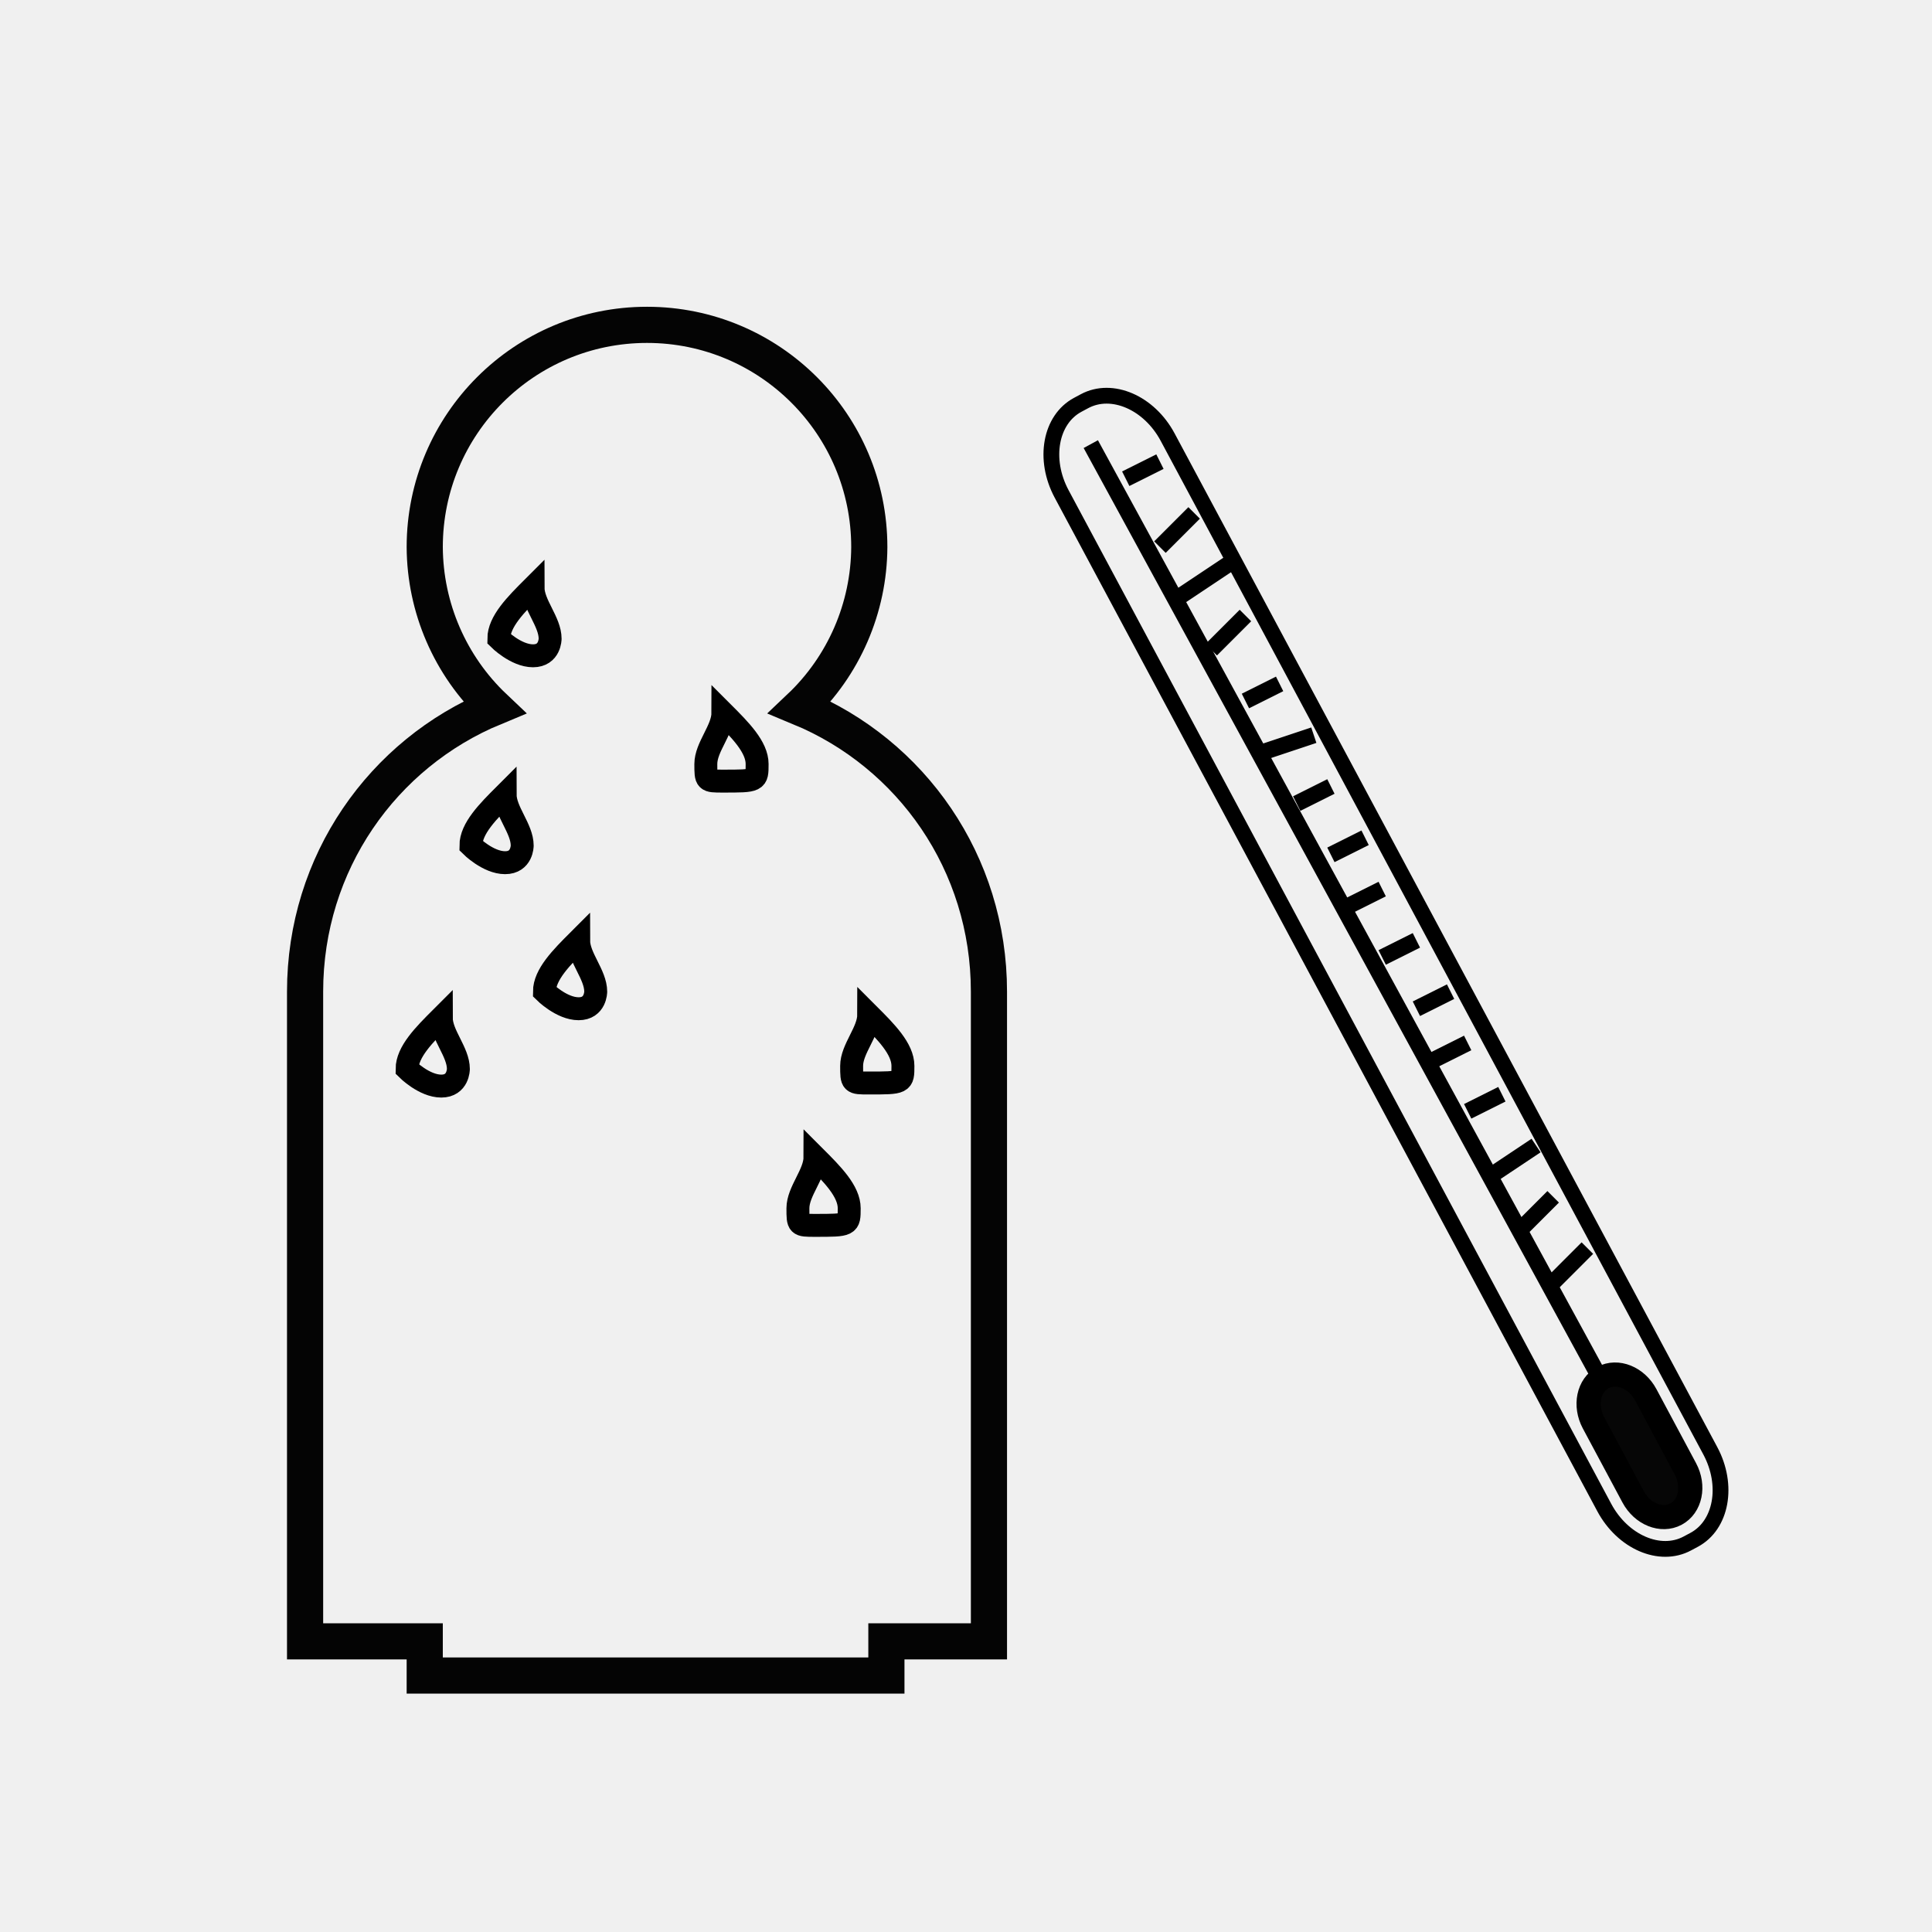
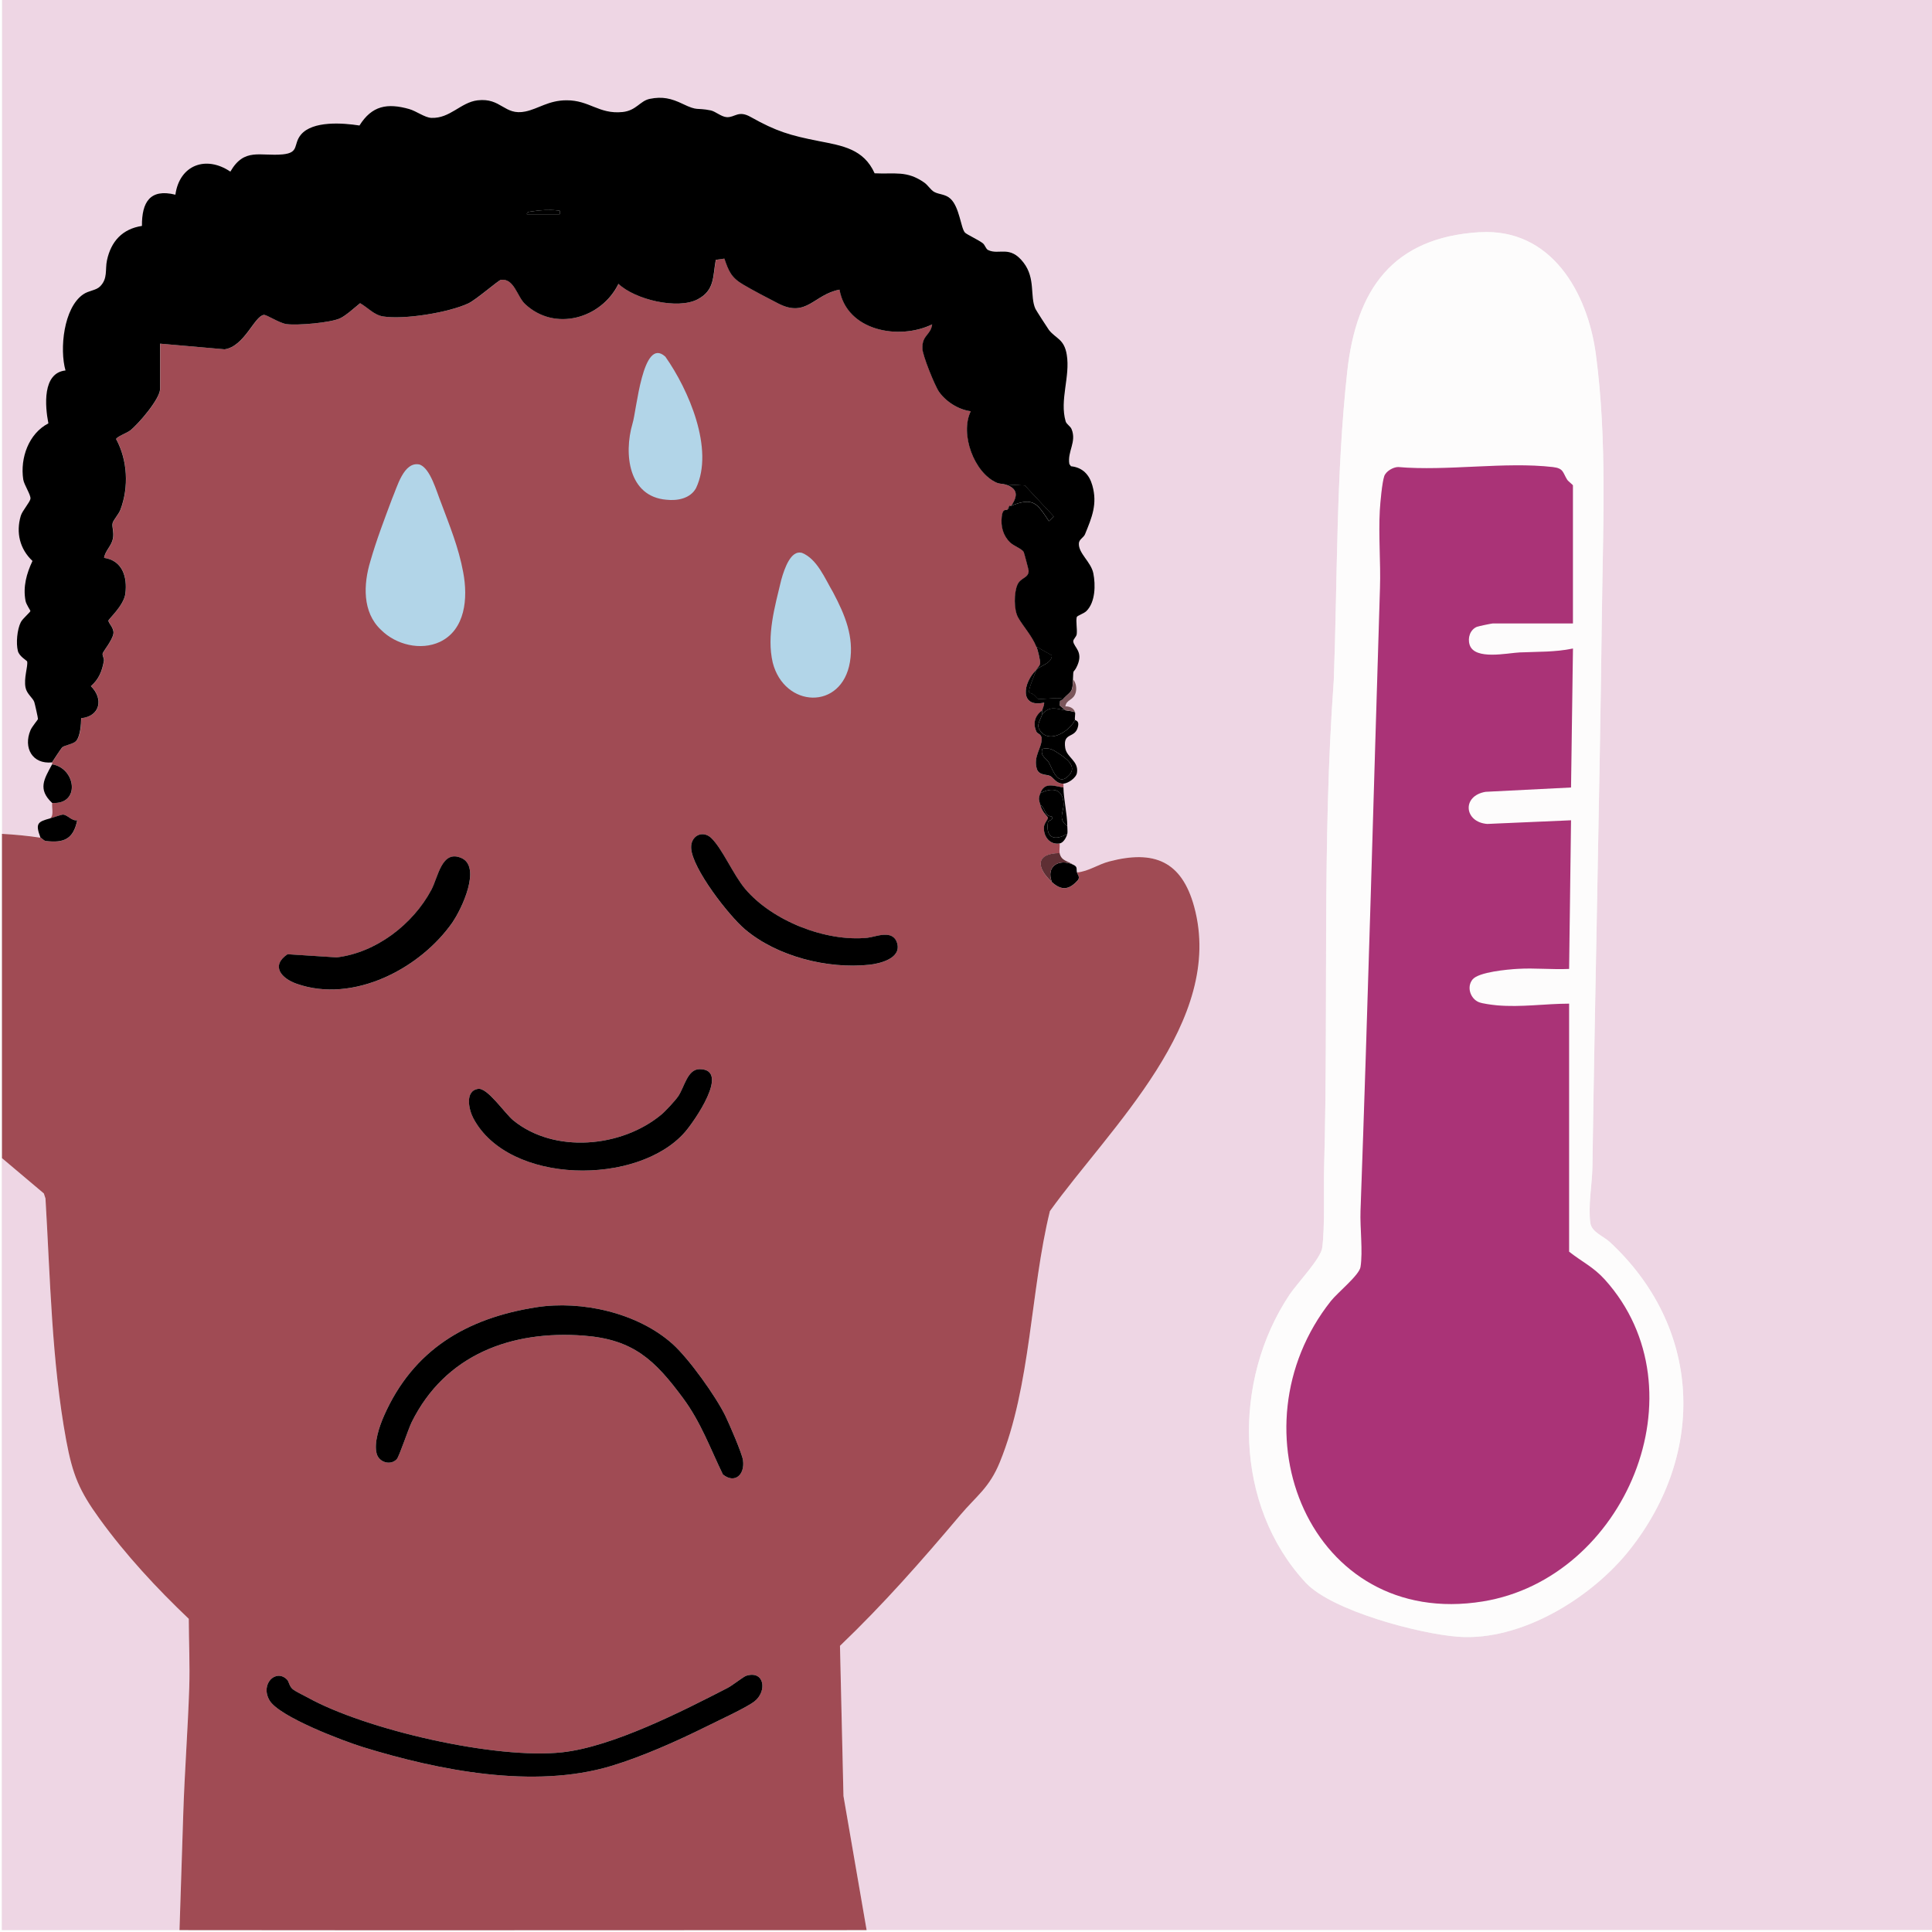
- <svg xmlns="http://www.w3.org/2000/svg" xml:space="preserve" width="20.142mm" height="20.142mm" version="1.0" style="clip-rule:evenodd;fill-rule:evenodd;image-rendering:optimizeQuality;shape-rendering:geometricPrecision;text-rendering:geometricPrecision" viewBox="0 0 113 113" id="svg3549">
-   <defs id="defs3481">
-     <style type="text/css" id="style3479">
-    
-     .str2 {stroke:black;stroke-width:1.904}
-     .str3 {stroke:black;stroke-width:0.952}
-     .str1 {stroke:white;stroke-width:0.992}
-     .str0 {stroke:black;stroke-width:1.904;stroke-linejoin:bevel}
-     .fil0 {fill:none}
-     .fil1 {fill:#FEFEFE}
-     .fil4 {fill:#FEFEFE}
-     .fil5 {fill:#2B2A29}
-     .fil3 {fill:#2B2A29;fill-rule:nonzero}
-     .fil2 {fill:white;fill-rule:nonzero}
-    
-   </style>
+ <svg xmlns="http://www.w3.org/2000/svg" id="Layer_1" data-name="Layer 1" viewBox="0 0 46.045 46.045">
+   <defs>
+     <style>
+       .cls-1 {
+         fill: #fdfcfc;
+       }
+ 
+       .cls-2 {
+         fill: #a04b54;
+       }
+ 
+       .cls-3 {
+         fill: #a37;
+       }
+ 
+       .cls-4 {
+         fill: #5e2f34;
+       }
+ 
+       .cls-5 {
+         fill: #fefefe;
+       }
+ 
+       .cls-6 {
+         fill: #b2d5e8;
+       }
+ 
+       .cls-7 {
+         fill: #eed6e4;
+       }
+ 
+       .cls-8 {
+         fill: #7b555a;
+       }
+     </style>
  </defs>
-   <g id="Layer_x0020_1">
-     <path id="circle3486" class="fil1 str1" d="m 37.844,19 a 13,13 0 0 0 -13.002,12.999 13,13 0 0 0 4.062,9.376 C 22.387,44.073 17.844,50.464 17.844,57.999 v 38.001 h 6.998 v 2 h 27.002 v -2 h 5.998 V 57.999 c 0,-7.535 -4.543,-13.926 -11.06,-16.623 A 13,13 0 0 0 50.844,32 13,13 0 0 0 37.844,19 Z" style="fill:none;stroke:#040404;stroke-width:2.115;stroke-dasharray:none;stroke-opacity:1" />
-     <polygon class="fil2" points="9,98 9,82 9,81 10,81 37,81 37,82 37,98 36,98 36,82 10,82 10,98 " id="polygon3492" transform="translate(14.8432)" style="fill:none" />
-     <path class="fil3 str2" d="m 50.811,59.343 c 1,1 2,2 2,3 0,1 0,1 -2,1 -1,0 -1,0 -1,-1 0,-1 1,-2 1,-3 z" id="path3498-5" style="clip-rule:evenodd;fill:none;fill-rule:nonzero;stroke:#000000;stroke-width:1.341;stroke-dasharray:none;image-rendering:optimizeQuality;shape-rendering:geometricPrecision;text-rendering:geometricPrecision" />
-     <path class="fil3 str2" d="m 47.669,67.67 c 1,1 2,2 2,3 0,1 0,1 -2,1 -1,0 -1,0 -1,-1 0,-1 1,-2 1,-3 z" id="path3498-5-6" style="clip-rule:evenodd;fill:none;fill-rule:nonzero;stroke:#000000;stroke-width:1.341;stroke-dasharray:none;image-rendering:optimizeQuality;shape-rendering:geometricPrecision;text-rendering:geometricPrecision" />
-     <path class="fil3 str2" d="m 33.843,55 c 0,1 1,2 1,3 0,0 0,1 -1,1 -1,0 -2,-1 -2,-1 0,-1 1,-2 2,-3 z" id="path3500" style="fill:none;stroke-width:1.341;stroke-dasharray:none" />
-     <path class="fil3 str2" d="m 29.543,46.458 c 0,1 1,2 1,3 0,0 0,1 -1,1 -1,0 -2,-1 -2,-1 0,-1 1,-2 2,-3 z" id="path3500-2" style="clip-rule:evenodd;fill:none;fill-rule:nonzero;stroke:#000000;stroke-width:1.341;stroke-dasharray:none;image-rendering:optimizeQuality;shape-rendering:geometricPrecision;text-rendering:geometricPrecision" />
-     <path class="fil3 str2" d="m 25.81,59.524 c 0,1 1,2 1,3 0,0 0,1 -1,1 -1,0 -2,-1 -2,-1 0,-1 1,-2 2,-3 z" id="path3500-2-9" style="clip-rule:evenodd;fill:none;fill-rule:nonzero;stroke:#000000;stroke-width:1.341;stroke-dasharray:none;image-rendering:optimizeQuality;shape-rendering:geometricPrecision;text-rendering:geometricPrecision" />
-     <path class="fil3 str2" d="m 31.176,34.357 c 0,1 1,2 1,3 0,0 0,1 -1,1 -1,0 -2,-1 -2,-1 0,-1 1,-2 2,-3 z" id="path3500-5" style="clip-rule:evenodd;fill:none;fill-rule:nonzero;stroke:#000000;stroke-width:1.341;stroke-dasharray:none;image-rendering:optimizeQuality;shape-rendering:geometricPrecision;text-rendering:geometricPrecision" />
-     <rect class="fil4" transform="rotate(-28.16233)" width="7.034" height="75.542" rx="3.29" ry="4.146" id="rect3508" style="fill:none;stroke:#000000;stroke-width:0.923;stroke-opacity:1" x="41.108" y="50.625" />
-     <line class="fil0 str3" x1="63.799" y1="25.976" x2="93.406" y2="80.281" id="line3510" style="fill:none" />
-     <rect class="fil5 str2" transform="rotate(-28.16235)" width="3.467" height="9.057" rx="2.073" ry="2.073" id="rect3512" style="fill:#060606;fill-opacity:1;stroke-width:1.414;stroke-dasharray:none" x="42.892" y="115.281" />
-     <line class="fil0 str3" x1="65.843" y1="28" x2="67.843" y2="27" id="line3514" style="fill:none" />
-     <line class="fil0 str3" x1="67.843" y1="32" x2="69.843" y2="30" id="line3516" style="fill:none" />
-     <line class="fil0 str3" x1="68.843" y1="35" x2="71.843" y2="33" id="line3518" style="fill:none" />
-     <line class="fil0 str3" x1="70.843" y1="38" x2="72.843" y2="36" id="line3520" style="fill:none" />
-     <line class="fil0 str3" x1="72.843" y1="41" x2="74.843" y2="40" id="line3522" style="fill:none" />
-     <line class="fil0 str3" x1="73.843" y1="44" x2="76.843" y2="43" id="line3524" style="fill:none" />
-     <line class="fil0 str3" x1="75.843" y1="47" x2="77.843" y2="46" id="line3526" style="fill:none" />
-     <line class="fil0 str3" x1="77.843" y1="50" x2="79.843" y2="49" id="line3528" style="fill:none" />
-     <line class="fil0 str3" x1="78.843" y1="53" x2="80.843" y2="52" id="line3530" style="fill:none" />
-     <line class="fil0 str3" x1="80.843" y1="56" x2="82.843" y2="55" id="line3532" style="fill:none" />
-     <line class="fil0 str3" x1="82.843" y1="59" x2="84.843" y2="58" id="line3534" style="fill:none" />
-     <line class="fil0 str3" x1="83.843" y1="62" x2="85.843" y2="61" id="line3536" style="fill:none" />
-     <line class="fil0 str3" x1="85.843" y1="65" x2="87.843" y2="64" id="line3538" style="fill:none" />
-     <line class="fil0 str3" x1="86.843" y1="69" x2="89.843" y2="67" id="line3540" style="fill:none" />
-     <line class="fil0 str3" x1="88.843" y1="72" x2="90.843" y2="70" id="line3542" style="fill:none" />
-     <line class="fil0 str3" x1="90.843" y1="75" x2="92.843" y2="73" id="line3544" style="fill:none" />
-     <path class="fil3 str2" d="m 42.283,41.686 c 1,1 2,2 2,3 0,1 0,1 -2,1 -1,0 -1,0 -1,-1 0,-1 1,-2 1,-3 z" id="path3498-3" style="clip-rule:evenodd;fill:none;fill-rule:nonzero;stroke:#000000;stroke-width:1.341;stroke-dasharray:none;image-rendering:optimizeQuality;shape-rendering:geometricPrecision;text-rendering:geometricPrecision" />
+   <path class="cls-7" d="M.046,0h45.999v45.999h-25.391l-.552-3.197-.083-3.578c1.034-.989,1.944-2.024,2.865-3.115.394-.466.694-.649.945-1.263.743-1.819.726-4.076,1.193-5.983,1.43-1.991,4.182-4.523,3.439-7.253-.297-1.09-.957-1.359-2.021-1.081-.278.073-.497.238-.772.263-.021-.087.024-.131-.092-.184-.132-.09-.281-.088-.322-.276-.014-.065.01-.159,0-.23.093-.015.162-.145.184-.23.011-.041,0-.131,0-.184,0-.279-.088-.642-.092-.92,0-.031,0-.061,0-.092.109-.004.302-.135.322-.256.047-.285-.243-.365-.279-.593-.063-.401.246-.204.308-.53.024-.127-.072-.126-.075-.139-.013-.051.013-.135,0-.184-.027-.098-.137-.145-.23-.138.024-.171.194-.137.247-.331.027-.1.009-.231-.063-.312.008-.297.008-.117.104-.334.145-.329-.076-.43-.097-.571-.008-.054.076-.11.083-.178.014-.126-.025-.305,0-.404.009-.035.165-.079.232-.146.213-.211.219-.624.163-.9-.055-.273-.36-.475-.344-.714.006-.095.114-.136.146-.215.163-.398.3-.72.175-1.164-.073-.259-.236-.428-.509-.457l-.039-.053c-.053-.3.179-.527.052-.834-.028-.068-.12-.115-.14-.182-.15-.511.113-1.068.026-1.59-.063-.375-.255-.377-.424-.588-.024-.03-.311-.477-.323-.505-.134-.299.009-.721-.281-1.099-.329-.431-.585-.173-.848-.303-.053-.026-.071-.119-.126-.162-.104-.08-.382-.208-.424-.253-.099-.106-.128-.603-.344-.806-.121-.113-.274-.101-.389-.163-.084-.046-.149-.161-.237-.223-.418-.293-.699-.196-1.183-.221-.261-.581-.767-.657-1.326-.767-.691-.136-1.013-.23-1.631-.577-.292-.164-.371.015-.564.006-.132-.006-.269-.137-.386-.161-.356-.072-.292.025-.671-.157-.264-.127-.477-.18-.781-.118-.235.048-.32.281-.652.314-.561.056-.784-.283-1.334-.28-.43.002-.666.202-.978.267-.504.106-.574-.334-1.141-.266-.402.048-.656.438-1.102.418-.156-.007-.354-.162-.529-.211-.522-.146-.887-.08-1.183.393-.387-.061-1.114-.117-1.394.217-.194.231-.03.432-.436.471-.537.051-.912-.168-1.247.411-.581-.392-1.211-.16-1.31.55-.606-.151-.801.182-.797.744-.465.071-.738.369-.834.822-.047.223.024.43-.163.619-.099.1-.268.096-.406.192-.465.323-.563,1.305-.419,1.812-.556.059-.488.851-.408,1.261-.469.242-.677.827-.599,1.337.02.129.18.364.172.456-.008.083-.194.287-.231.411-.118.4-.023.791.279,1.075-.141.299-.229.612-.166.949.017.09.117.228.117.242,0,.029-.184.181-.228.266-.09.172-.118.503-.071.688.034.134.217.227.221.251.023.116-.085.396-.038.624.032.155.174.242.208.343.011.033.09.383.088.404s-.141.18-.178.266c-.176.418.042.818.515.768-.007.011.006.034,0,.046-.192.353-.348.593,0,.92-.015.115.046.289-.046.368-.292.081-.361.114-.23.46-.297-.045-.618-.076-.92-.092V0ZM35.272,5.534c-2.09.124-2.95,1.375-3.164,3.322-.267,2.43-.231,4.915-.321,7.361-.282,3.86-.125,7.728-.23,11.592-.015.547.022,1.441-.046,1.932-.036.259-.604.854-.775,1.111-1.369,2.044-1.333,5.024.382,6.869.625.672,2.717,1.222,3.633,1.289,1.501.11,3.185-.93,4.091-2.076,1.836-2.325,1.705-5.309-.478-7.333-.154-.142-.434-.234-.463-.457-.055-.418.044-.926.05-1.334.064-4.407.173-8.798.226-13.205.025-2.056.128-4.105-.143-6.155-.197-1.489-1.072-3.014-2.763-2.914Z" />
+   <path class="cls-5" d="M.046,19.871c0,2.575,0,5.153,0,7.728,0,6.132,0,12.267,0,18.4,1.41,0,2.822-.002,4.232,0,5.458.007,10.918,0,16.376,0h25.391v.046H0V0h.046v19.871Z" />
+   <path class="cls-7" d="M.046,27.599l.998.842.039.12c.115,1.906.147,3.885.494,5.764.152.824.311,1.203.796,1.872.623.859,1.359,1.652,2.125,2.382.002.548.029,1.101.011,1.648-.033.991-.11,1.996-.142,2.986l-.09,2.785c-1.41-.002-2.822.001-4.232,0,0-6.132.001-12.267,0-18.4Z" />
+   <path class="cls-2" d="M1.242,18.17c.019-.033.225-.342.241-.357.059-.055.274-.075.343-.163.09-.115.112-.388.111-.533.451-.045.541-.459.232-.764.192-.167.266-.357.31-.602.01-.054-.04-.125-.03-.174.01-.053.232-.314.257-.477.02-.135-.123-.248-.118-.311.003-.038.367-.36.403-.642.05-.398-.07-.788-.507-.852.026-.173.174-.278.21-.457.031-.156-.029-.286-.007-.372.021-.079.143-.205.187-.321.203-.537.168-1.177-.103-1.68.009-.056.261-.148.334-.205.192-.149.713-.754.713-.989v-1.081l1.538.135c.473-.069.709-.787.934-.82.067-.01.366.197.545.22.259.034,1.051-.032,1.278-.141.138-.066.346-.258.473-.358.18.103.331.282.549.316.507.079,1.557-.092,2.029-.311.188-.087.719-.553.776-.561.316-.045.385.394.575.574.707.667,1.821.35,2.228-.479.395.378,1.413.618,1.888.368.41-.216.358-.542.431-.94l.205-.029c.103.301.164.452.449.619.226.132.6.329.837.451.677.347.845-.216,1.458-.331.174.986,1.417,1.211,2.208.828-.039.267-.241.246-.233.575.004.161.296.888.397,1.032.167.237.467.428.756.463-.264.541.079,1.469.62,1.704.075.033.151.024.208.043.277.095.31.25.138.506-.014.006-.038-.007-.046,0l-.046.092c-.035.029-.108-.046-.134.165-.028.232.03.456.201.619.09.086.283.15.323.229.01.02.115.417.116.441.007.175-.188.162-.264.329-.087.192-.09.604.014.789.114.202.333.436.433.694.033.085.091.314.087.394-.004.077-.071.111-.087.158-.325.308-.411.915.184.782.005.066-.033.122-.046.184-.171.128-.233.311-.135.516.023.048.115.047.121.155.012.224-.205.423-.115.723.05.166.244.129.323.174.083.047.144.186.312.18,0,.031,0,.061,0,.092-.238-.037-.452-.137-.552.138-.052.143-.032.151,0,.276.046.184.174.269.18.305.008.045-.086.124-.093.223-.016.222.138.431.373.391.01.071-.014.165,0,.23-.58.007-.554.351-.184.69.234.214.413.187.623-.048.052-.075-.012-.128-.025-.182.275-.025.494-.19.772-.263,1.063-.278,1.724-.009,2.021,1.081.743,2.73-2.009,5.262-3.439,7.253-.467,1.906-.45,4.164-1.193,5.983-.251.615-.551.797-.945,1.263-.921,1.091-1.831,2.126-2.865,3.115l.083,3.578.552,3.197c-5.458,0-10.918.007-16.376,0l.09-2.785c.032-.99.109-1.996.142-2.986.018-.547-.009-1.101-.011-1.648-.767-.73-1.503-1.523-2.125-2.382-.485-.669-.643-1.048-.796-1.872-.347-1.879-.38-3.858-.494-5.764l-.039-.12-.998-.842c0-2.575,0-5.153,0-7.728.302.016.623.047.92.092.026.004.078.074.127.079.431.052.656-.043.748-.493-.134.021-.232-.136-.345-.136-.025,0-.247.075-.299.089.092-.079.031-.253.046-.368.684.046.568-.829,0-.92.006-.012-.007-.035,0-.046ZM15.891,8.627c-.348-.449-.476.218-.562.515-.098.335-.135.668-.197,1.045-.011.069-.079.122-.088.188-.109.887.241,1.535,1.214,1.398.209-.03.27-.127.332-.312.308-.922-.181-1.922-.624-2.668-.027-.045.005-.063-.075-.166ZM10.061,11.147c-.386-.128-.44.341-.545.591-.182.434-.38.964-.552,1.472-.055.162-.148.462-.176.661-.029.209.009.554.106.742.012.023.344.354.366.368.031.02.364.192.386.198.173.041.588.047.761-.003.034-.01.029-.064.074-.084.032-.015.093.005.131-.019.014-.009.219-.232.23-.251.474-.83-.147-2.052-.414-2.777-.082-.222-.178-.47-.246-.652-.022-.059-.041-.219-.12-.246ZM19.17,13.262c-.086-.028-.174-.018-.262-.012.029.186-.133.345-.174.493-.092.33-.123.798-.197,1.13-.008.034-.082.028-.09.063-.077.323-.011.976.229,1.233.146.156.463.261.669.296.064.011.168.015.231.007.078-.011.053-.069.104-.092.032-.015.095.007.132-.017.089-.058.313-.31.347-.413.054-.164.062-.711.039-.888-.011-.086-.087-.06-.095-.097-.035-.165-.028-.358-.183-.463-.066-.157-.658-1.21-.749-1.24ZM16.958,19.979c-.21-.207-.499-.06-.486.233.023.488.901,1.614,1.283,1.937.768.649,1.966.95,2.962.845.254-.027.769-.152.665-.513-.099-.344-.515-.15-.71-.13-.993.1-2.272-.406-2.915-1.169-.279-.331-.539-.945-.799-1.202ZM10.792,21.971c.208-.301.692-1.314.201-1.523-.466-.198-.548.452-.711.759-.438.823-1.321,1.499-2.257,1.611l-1.171-.075c-.405.275-.152.575.22.705,1.351.474,2.95-.365,3.719-1.476ZM15.759,26.567c-.944.783-2.547.93-3.523.136-.205-.167-.617-.786-.84-.752-.326.049-.219.501-.116.696.842,1.596,3.931,1.619,5.049.33.204-.236,1.093-1.493.347-1.496-.291-.001-.363.425-.509.643-.068.102-.306.359-.407.443ZM16.034,32.035c-.828-.746-2.172-1.049-3.255-.879-1.665.262-2.932,1.015-3.626,2.584-.107.241-.249.654-.174.911.059.202.327.282.476.127.059-.061.275-.719.357-.885.797-1.607,2.376-2.193,4.102-2.061,1.182.09,1.694.581,2.369,1.495.423.573.639,1.181.946,1.814.286.23.526,0,.479-.339-.023-.165-.328-.87-.419-1.055-.229-.47-.869-1.364-1.255-1.712ZM6.842,40.031c-.26-.268-.646.097-.421.49s1.776.978,2.238,1.12c1.801.554,4.06,1.001,5.901.449.749-.224,1.576-.594,2.277-.943.262-.13.959-.45,1.147-.601.303-.243.236-.74-.196-.609-.069.021-.332.231-.445.29-1.085.559-2.737,1.401-3.939,1.535-1.582.176-4.688-.534-6.084-1.312-.093-.052-.289-.141-.352-.2-.077-.072-.08-.172-.126-.219Z" />
+   <path d="M16.034,32.035c.386.348,1.026,1.242,1.255,1.712.09.185.396.89.419,1.055.047.339-.192.569-.479.339-.307-.633-.523-1.241-.946-1.814-.675-.914-1.187-1.405-2.369-1.495-1.726-.132-3.305.453-4.102,2.061-.082.166-.298.824-.357.885-.149.155-.417.075-.476-.127-.076-.257.067-.67.174-.911.694-1.569,1.961-2.322,3.626-2.584,1.083-.17,2.427.133,3.255.879Z" />
+   <path d="M6.842,40.031c.046.047.049.147.126.219.063.059.259.148.352.2,1.396.778,4.502,1.488,6.084,1.312,1.202-.134,2.854-.976,3.939-1.535.114-.059.376-.269.445-.29.432-.131.499.367.196.609-.189.151-.885.47-1.147.601-.701.348-1.528.718-2.277.943-1.841.552-4.099.105-5.901-.449-.462-.142-2.013-.726-2.238-1.12s.161-.758.421-.49Z" />
+   <path d="M15.759,26.567c.101-.084.339-.341.407-.443.147-.219.218-.644.509-.643.746.003-.142,1.26-.347,1.496-1.118,1.289-4.208,1.266-5.049-.33-.103-.195-.209-.647.116-.696.223-.034.635.585.84.752.977.795,2.579.647,3.523-.136Z" />
+   <path d="M10.792,21.971c-.769,1.112-2.368,1.95-3.719,1.476-.372-.13-.625-.43-.22-.705l1.171.075c.937-.111,1.819-.788,2.257-1.611.163-.307.245-.957.711-.759.492.209.007,1.222-.201,1.523Z" />
+   <path d="M16.958,19.979c.261.257.521.871.799,1.202.643.764,1.921,1.269,2.915,1.169.195-.02.611-.214.71.13.104.361-.41.486-.665.513-.995.105-2.194-.196-2.962-.845-.382-.323-1.26-1.449-1.283-1.937-.014-.293.276-.439.486-.233Z" />
+   <g>
+     <path class="cls-1" d="M35.272,5.534c1.691-.1,2.566,1.425,2.763,2.914.271,2.05.168,4.099.143,6.155-.054,4.407-.162,8.798-.226,13.205-.006.409-.105.917-.05,1.334.029.223.309.315.463.457,2.182,2.024,2.314,5.008.478,7.333-.906,1.147-2.589,2.186-4.091,2.076-.916-.067-3.008-.617-3.633-1.289-1.715-1.845-1.75-4.825-.382-6.869.172-.257.74-.852.775-1.111.068-.491.031-1.385.046-1.932.105-3.864-.052-7.732.23-11.592.089-2.446.053-4.931.321-7.361.214-1.947,1.074-3.198,3.164-3.322ZM37.489,14.858v-3.289c0-.015-.112-.096-.138-.138-.109-.176-.082-.27-.344-.3-1.137-.131-2.518.101-3.682,0-.123,0-.293.101-.333.219-.051.15-.095.634-.105.815-.034.601.023,1.237.004,1.844-.153,4.948-.286,9.908-.464,14.854-.014.403.058.961,0,1.333-.031.196-.548.612-.706.811-2.415,3.046-.495,7.824,3.618,7.16,3.389-.547,5.289-5.029,2.911-7.67-.276-.307-.54-.419-.852-.666v-5.911c-.573.002-1.145.091-1.719.04-.108-.01-.34-.038-.431-.075-.203-.082-.298-.363-.151-.542.146-.178.837-.239,1.08-.253.402-.023.818.021,1.221.002l.046-3.542-1.996.087c-.552-.04-.616-.669-.04-.766l2.036-.103.046-3.312c-.421.088-.839.074-1.264.093-.292.013-1.082.194-1.199-.183-.051-.165.013-.36.175-.428.036-.015.353-.08.38-.08h1.909Z" />
+     <path class="cls-3" d="M37.489,14.858h-1.909c-.026,0-.343.065-.38.08-.163.067-.227.263-.175.428.117.376.907.195,1.199.183.425-.018.843-.005,1.264-.093l-.046,3.312-2.036.103c-.575.096-.511.726.04.766l1.996-.087-.046,3.542c-.403.019-.819-.026-1.221-.002-.243.014-.935.075-1.08.253-.147.179-.052.46.151.542.091.036.323.065.431.075.574.051,1.146-.039,1.719-.04v5.911c.312.247.575.36.852.666,2.378,2.641.478,7.123-2.911,7.67-4.113.664-6.033-4.114-3.618-7.16.158-.2.676-.616.706-.811.059-.372-.014-.931,0-1.333.178-4.946.31-9.906.464-14.854.019-.606-.038-1.243-.004-1.844.01-.181.054-.665.105-.815.04-.118.21-.218.333-.219,1.164.101,2.545-.131,3.682,0,.262.03.235.124.344.3.026.042.138.122.138.138v3.289Z" />
  </g>
+   <path d="M1.242,18.17c-.473.05-.691-.35-.515-.768.036-.086.175-.246.178-.266s-.076-.371-.088-.404c-.034-.101-.176-.189-.208-.343-.047-.228.061-.508.038-.624-.005-.024-.187-.117-.221-.251-.047-.185-.018-.515.071-.688.044-.085.228-.237.228-.266,0-.013-.1-.152-.117-.242-.063-.336.025-.65.166-.949-.302-.284-.397-.675-.279-1.075.036-.123.223-.328.231-.411.009-.092-.152-.327-.172-.456-.078-.51.13-1.095.599-1.337-.08-.409-.148-1.202.408-1.261-.144-.507-.046-1.489.419-1.812.138-.096.307-.092.406-.192.187-.189.116-.396.163-.619.096-.453.368-.751.834-.822-.005-.562.19-.895.797-.744.099-.71.73-.942,1.31-.55.335-.58.71-.36,1.247-.411.407-.039.243-.24.436-.471.281-.335,1.008-.278,1.394-.217.296-.473.661-.54,1.183-.393.174.049.372.204.529.211.446.02.7-.37,1.102-.418.567-.068.637.372,1.141.266.312-.065.549-.265.978-.267.55-.003.773.336,1.334.28.332-.033.417-.266.652-.314.304-.062.516-.009.781.118.379.183.315.085.671.157.116.024.254.155.386.161.193.009.272-.17.564-.006.618.347.94.441,1.631.577.559.11,1.065.186,1.326.767.484.024.764-.072,1.183.221.088.062.154.177.237.223.114.063.268.05.389.163.216.203.245.7.344.806.042.045.321.173.424.253.055.043.073.136.126.162.263.13.519-.128.848.303.289.378.146.8.281,1.099.012.028.299.475.323.505.169.211.362.212.424.588.087.522-.175,1.079-.026,1.59.02.067.112.114.14.182.128.307-.104.534-.052.834l.039.053c.274.028.436.197.509.457.126.444-.012.765-.175,1.164-.032.079-.14.12-.146.215-.015.239.289.441.344.714.056.276.05.688-.163.9-.067.066-.224.11-.232.146-.024.1.014.278,0,.404-.007.068-.091.124-.083.178.021.142.242.242.097.571-.096.217-.095.037-.104.334-.009.322-.041.264-.23.46-.161-.042-.481.022-.612,0-.012-.002-.108-.146-.196-.136-.052-.059.127-.441.164-.555.116-.11.371-.157.369-.344l-.369-.208c-.101-.257-.319-.491-.433-.694-.105-.185-.102-.597-.014-.789.076-.167.271-.154.264-.329-.001-.024-.106-.421-.116-.441-.04-.079-.233-.143-.323-.229-.171-.163-.229-.387-.201-.619.025-.211.099-.136.134-.165.064-.052.042-.089.046-.092.008-.007.032.006.046,0,.529-.212.614-.057.898.368l.114-.114-.689-.737-.46-.023c-.057-.02-.133-.011-.208-.043-.541-.235-.884-1.163-.62-1.704-.289-.036-.589-.226-.756-.463-.101-.144-.394-.871-.397-1.032-.008-.329.194-.308.233-.575-.791.383-2.034.158-2.208-.828-.613.115-.781.678-1.458.331-.238-.122-.612-.318-.837-.451-.285-.167-.346-.318-.449-.619l-.205.029c-.073.398-.021.724-.431.94-.474.25-1.492.01-1.888-.368-.407.83-1.521,1.147-2.228.479-.19-.18-.259-.618-.575-.574-.057.008-.589.474-.776.561-.472.219-1.523.39-2.029.311-.218-.034-.368-.213-.549-.316-.127.101-.335.293-.473.358-.227.109-1.018.175-1.278.141-.179-.024-.478-.23-.545-.22-.225.032-.461.751-.934.82l-1.538-.135v1.081c0,.235-.521.84-.713.989-.073.057-.326.15-.334.205.272.502.306,1.143.103,1.68-.044.116-.166.242-.187.321-.023.086.038.216.007.372-.036.179-.184.284-.21.457.437.064.557.455.507.852-.035.282-.399.604-.403.642-.005.063.138.176.118.311-.024.162-.247.424-.257.477-.009.049.04.12.03.174-.044.245-.118.435-.31.602.309.306.218.719-.232.764,0,.145-.022.418-.111.533-.069.089-.284.108-.343.163-.016.015-.222.324-.241.357ZM12.558,5.106h.782c.006-.108.016-.081-.068-.092-.162-.02-.415-.007-.577.022-.049.009-.149.004-.137.07Z" />
+   <path d="M24.839,17.02c-.026.105-.12.21-.085.335.202.413.728.089.867-.197.003.013.099.012.075.139-.061.326-.371.13-.308.53.036.228.326.309.279.593-.02.121-.214.252-.322.256-.169.006-.23-.133-.312-.18-.079-.045-.273-.008-.323-.174-.09-.3.127-.499.115-.723-.006-.108-.098-.107-.121-.155-.098-.206-.037-.389.135-.516-.006.028.006.065,0,.092ZM25.234,17.959c-.138-.09-.208-.144-.395-.111-.05.18.098.219.158.325.098.174.214.596.488.296.191-.209-.082-.4-.251-.51Z" />
+   <path d="M24.793,18.906c.28-.151.544-.11.555.254.006.194-.147.357.089.528,0,.053.011.143,0,.184-.28.165-.514.119-.464-.256.014-.105.129-.028.096-.157-.187-.006-.146-.202-.276-.277-.032-.125-.052-.133,0-.276Z" />
+   <path d="M1.242,19.136c-.348-.327-.192-.566,0-.92.568.091.684.966,0,.92Z" />
+   <path d="M25.391,16.928c.077.014.156.018.23.046.013.049-.013.133,0,.184-.139.286-.665.61-.867.197-.034-.125.06-.23.085-.335.185-.2.319-.133.552-.092Z" />
+   <path d="M1.196,19.503c.052-.015.274-.089.299-.089.113,0,.211.157.345.136-.091.449-.317.545-.748.493-.049-.006-.1-.075-.127-.079-.131-.346-.062-.379.23-.46Z" />
+   <path d="M25.575,20.607c.116.053.071.097.092.184.013.054.077.107.025.182-.209.236-.389.262-.623.048-.148-.377.173-.566.506-.414Z" />
+   <path class="cls-4" d="M25.253,20.331c.041.188.19.185.322.276-.333-.152-.654.037-.506.414-.37-.339-.396-.683.184-.69Z" />
+   <path d="M25.345,18.768c.004.278.091.641.092.92-.236-.171-.082-.334-.089-.528-.012-.364-.275-.405-.555-.254.1-.275.314-.175.552-.138Z" />
+   <path class="cls-8" d="M25.575,16.192c.072.081.09.213.063.312-.053.195-.222.161-.247.331.094-.006.203.04.23.138-.074-.028-.153-.032-.23-.046l-.14-.119.012-.104c.026-.019.06-.03.082-.053.189-.196.221-.138.23-.46Z" />
+   <path d="M24.793,19.182c.13.075.089.271.276.277.033.129-.082.052-.096.157-.05.375.184.421.464.256-.022.085-.091.215-.184.23-.235.039-.389-.17-.373-.391.007-.099.1-.178.093-.223-.006-.036-.133-.121-.18-.305Z" />
+   <path class="cls-6" d="M10.009,11.074c.253.105.391.631.508.921.198.532.413,1.051.522,1.642.118.622.052,1.371-.555,1.661-.46.214-1.048.069-1.404-.287-.449-.422-.419-1.089-.253-1.636.144-.504.338-1.01.517-1.488.121-.278.278-.899.655-.816l.009.004Z" />
+   <path class="cls-6" d="M19.113,13.176c.364.147.549.616.742.942.29.547.499,1.061.402,1.657-.193,1.166-1.565,1.099-1.841.016-.149-.645.05-1.33.202-1.966.083-.3.234-.71.485-.651l.009.002Z" />
+   <path class="cls-6" d="M15.859,8.503c.55.781,1.17,2.201.729,3.131-.135.246-.441.306-.706.276-.899-.074-1.022-1.082-.807-1.817.097-.3.238-2.075.775-1.599l.009.009Z" />
+   <path d="M24.103,12.052c.172-.256.139-.411-.138-.506l.46.023.689.737-.114.114c-.284-.425-.368-.579-.898-.368Z" />
+   <path d="M24.701,15.962c-.037.114-.216.496-.164.555.089-.01.184.134.196.136.131.021.451-.043.612,0-.022.023-.057.034-.082.053l-.012.104.14.119c-.233-.041-.367-.108-.552.092.006-.027-.006-.064,0-.092.013-.062.05-.118.046-.184-.594.133-.509-.474-.184-.782Z" />
+   <path d="M24.701,15.41l.369.208c.002.188-.253.235-.369.344.015-.047.083-.081.087-.158.004-.08-.053-.309-.087-.394Z" />
+   <path d="M24.011,12.144l.046-.092s.018.04-.046.092Z" />
+   <path d="M12.558,5.106c-.012-.066.088-.061.137-.07.162-.029.416-.043.577-.022.084.011.074-.015.068.092h-.782Z" />
+   <path d="M25.234,17.959c.168.11.442.301.251.51-.274.3-.39-.122-.488-.296-.059-.106-.208-.145-.158-.325.187-.033.257.021.395.111Z" />
</svg>
